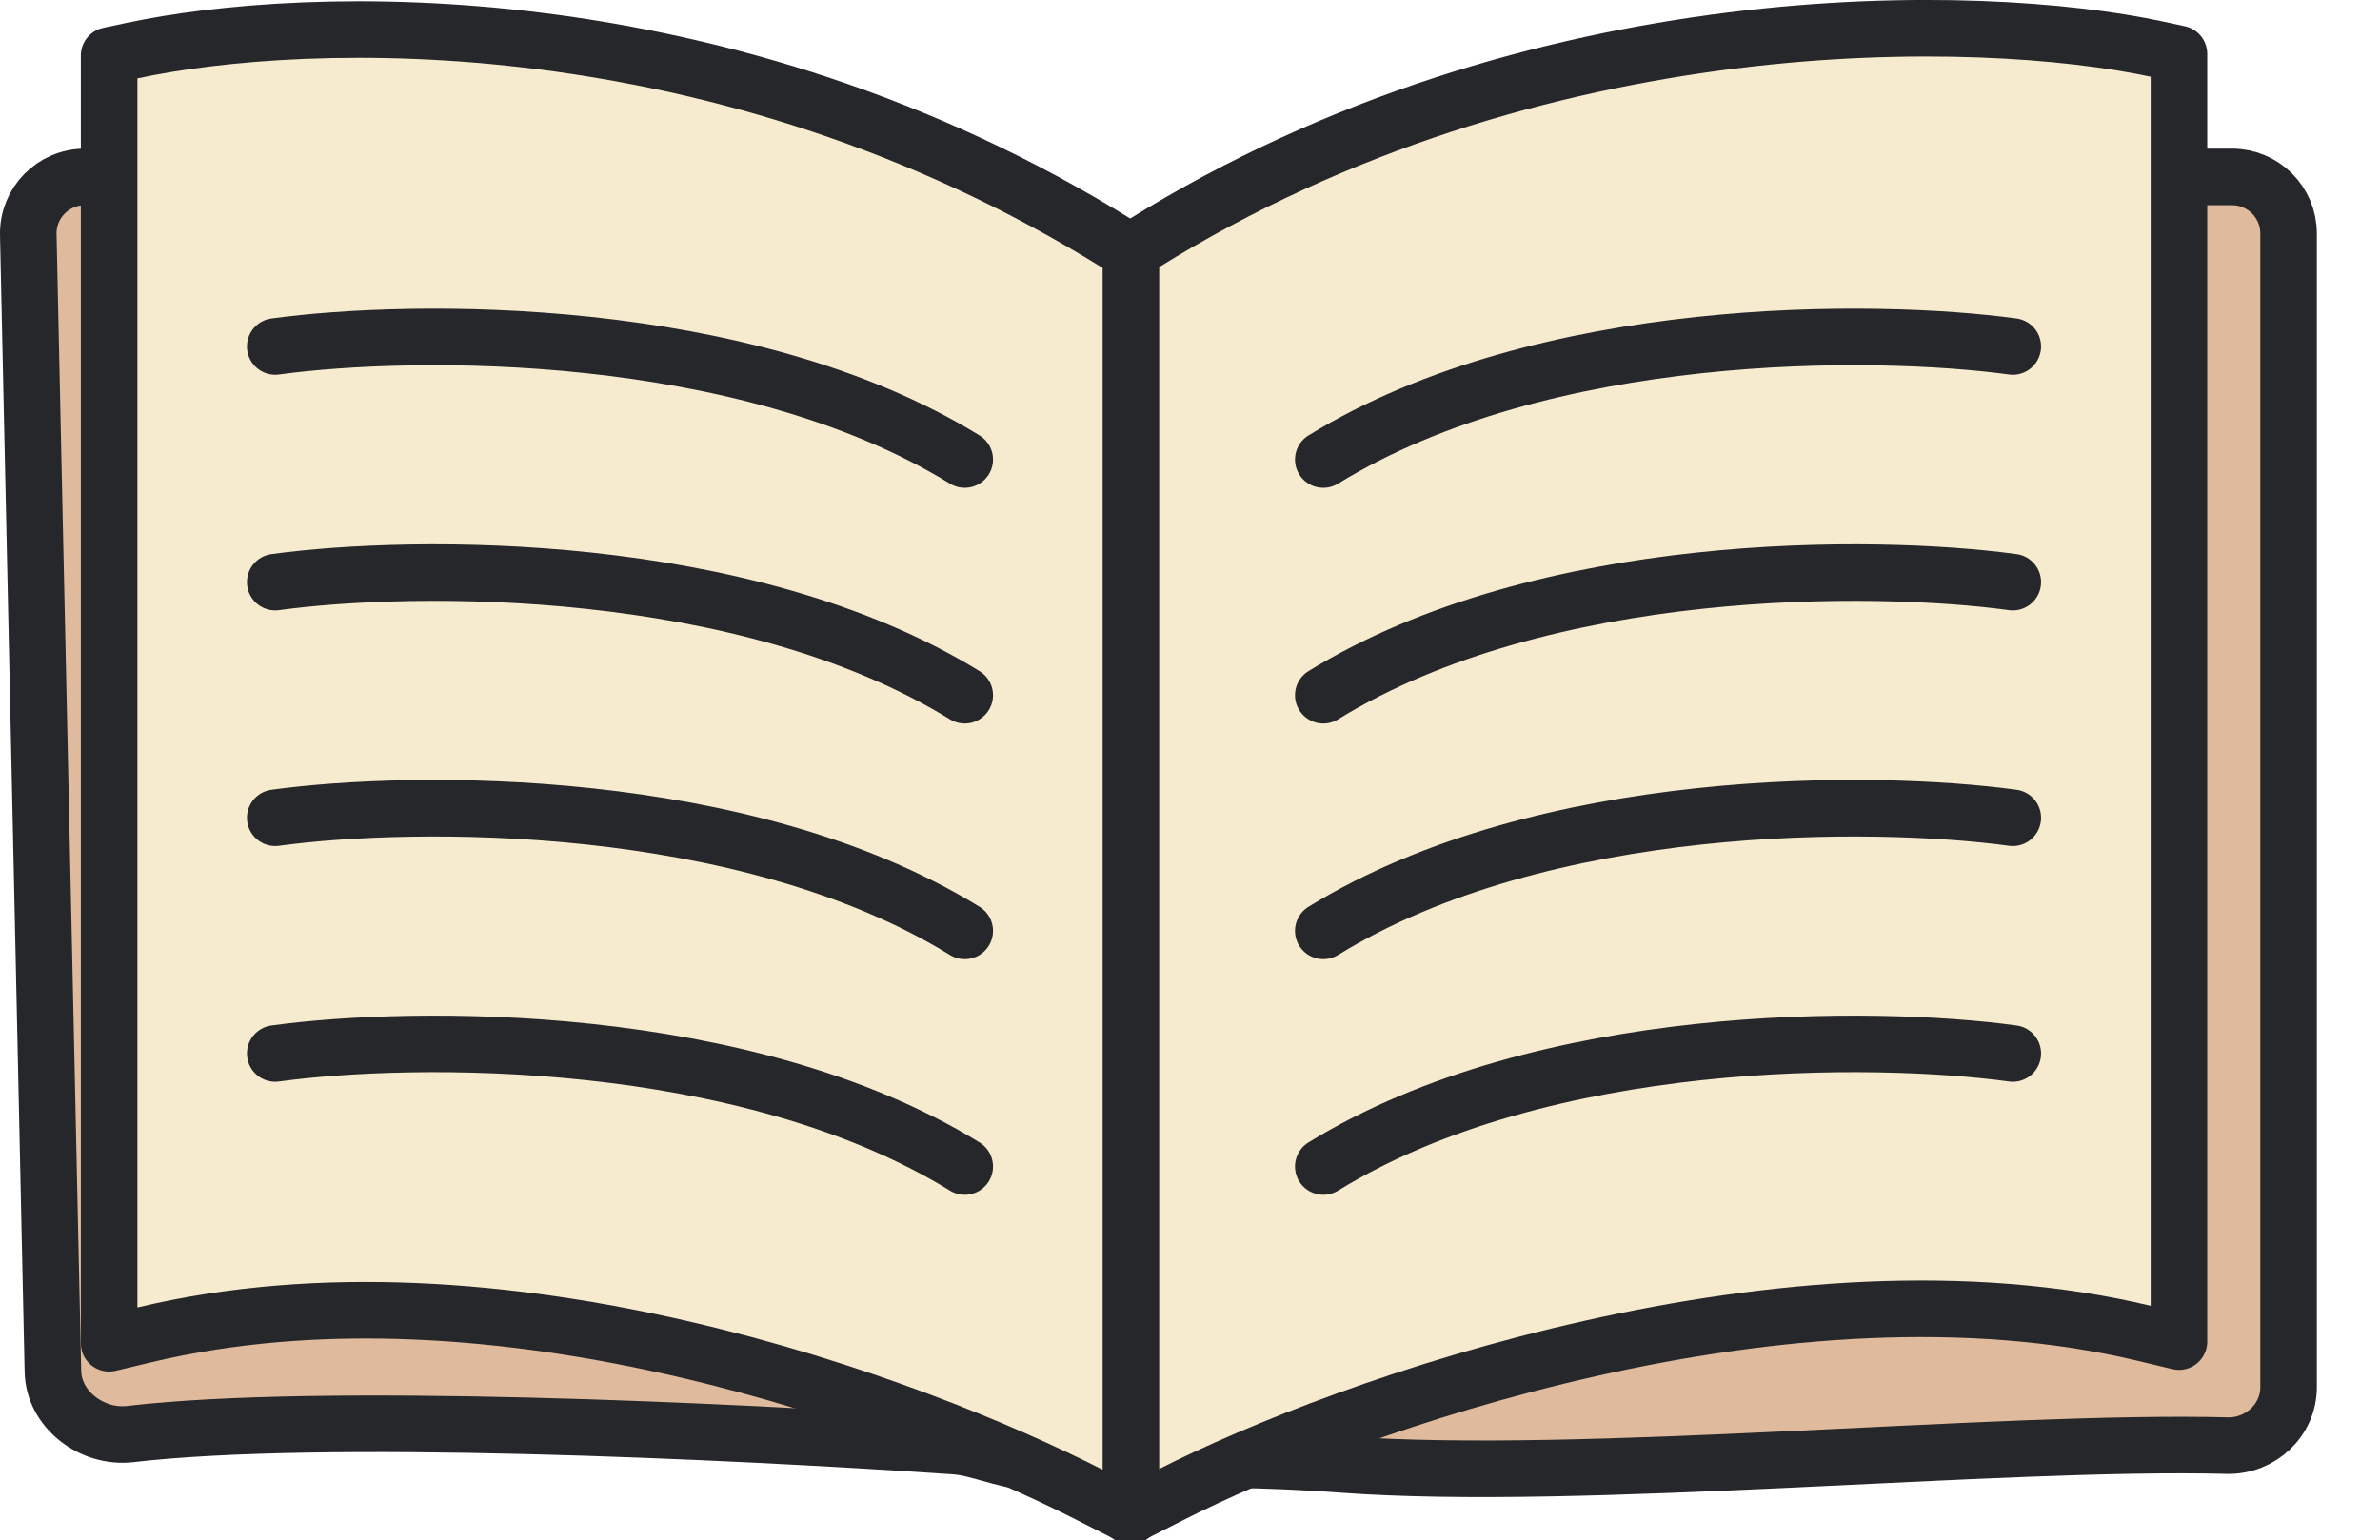
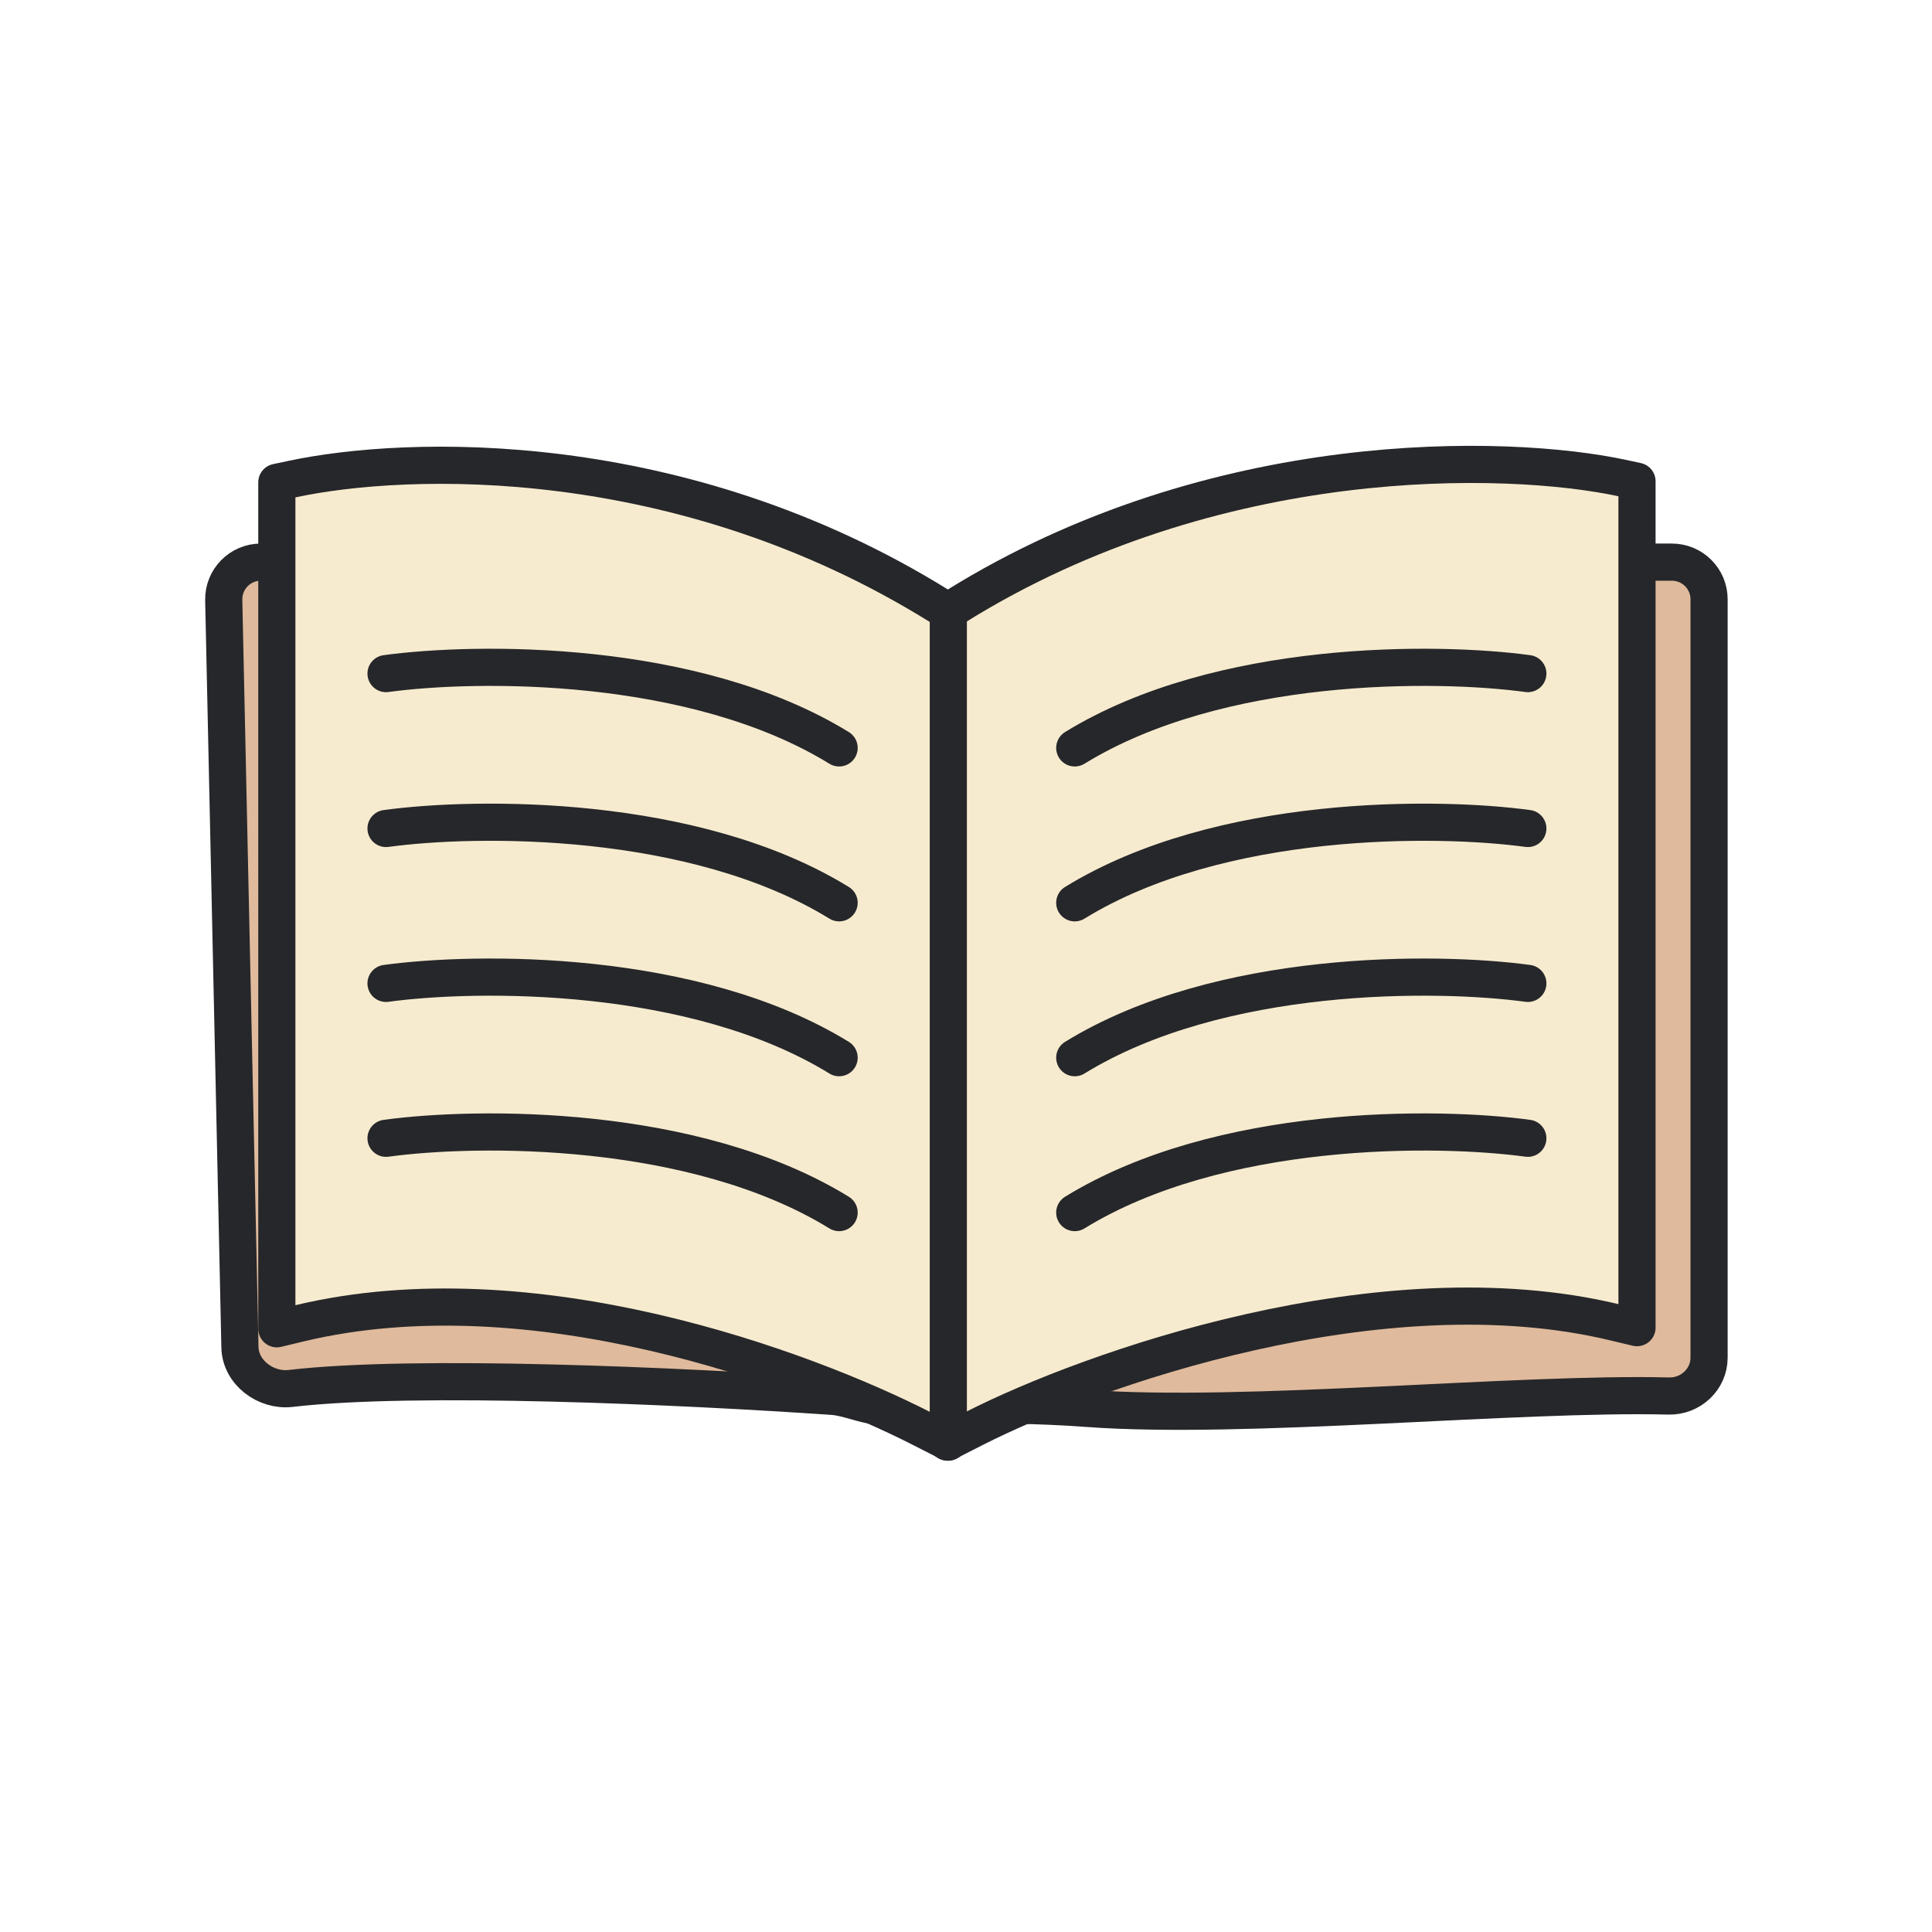
- <svg xmlns="http://www.w3.org/2000/svg" width="34" height="22" viewBox="0 0 34 22" fill="none">
-   <path d="M31.886 2.528H31.225C31.154 2.528 31.083 2.537 31.015 2.556L16.359 6.509C16.22 6.546 16.073 6.546 15.933 6.507L1.674 2.557C1.604 2.538 1.531 2.528 1.458 2.528H1.212C0.759 2.528 0.394 2.9 0.404 3.353L0.756 19.597C0.768 20.143 1.316 20.554 1.859 20.491C4.574 20.174 10.335 20.437 13.637 20.663C13.965 20.685 14.333 20.859 14.661 20.881C15.408 20.93 16.979 20.762 19.174 20.925C22.594 21.178 28.539 20.573 31.817 20.656C32.29 20.668 32.694 20.294 32.694 19.821V3.336C32.694 2.889 32.332 2.528 31.886 2.528Z" fill="#DFBA9C" stroke="#26272A" stroke-width="0.808" stroke-linecap="round" />
-   <path d="M31.128 19.17L30.63 19.051C28.107 18.447 25.268 18.695 22.724 19.267C20.183 19.838 17.972 20.724 16.724 21.359L16.136 21.658V3.604L16.327 3.485C21.958 -0.018 28.308 0.165 30.808 0.701L31.128 0.77V19.17Z" fill="#F7EBCF" stroke="#26272A" stroke-width="0.808" stroke-linejoin="round" />
-   <path d="M1.559 19.194L2.057 19.075C4.58 18.47 7.32 18.712 9.763 19.278C12.202 19.842 14.315 20.722 15.568 21.36L16.156 21.659V3.604L15.965 3.485C10.335 -0.017 4.381 0.189 1.878 0.725L1.559 0.793V19.194Z" fill="#F7EBCF" stroke="#26272A" stroke-width="0.808" stroke-linejoin="round" />
-   <path d="M3.932 4.951C5.902 4.682 10.63 4.628 13.782 6.566" stroke="#26272A" stroke-width="0.808" stroke-linecap="round" />
-   <path d="M28.754 4.951C26.784 4.682 22.056 4.628 18.904 6.566" stroke="#26272A" stroke-width="0.808" stroke-linecap="round" />
-   <path d="M28.754 8.318C26.784 8.049 22.056 7.995 18.904 9.934" stroke="#26272A" stroke-width="0.808" stroke-linecap="round" />
-   <path d="M28.754 11.685C26.784 11.416 22.056 11.362 18.904 13.301" stroke="#26272A" stroke-width="0.808" stroke-linecap="round" />
-   <path d="M28.754 15.053C26.784 14.783 22.056 14.729 18.904 16.668" stroke="#26272A" stroke-width="0.808" stroke-linecap="round" />
-   <path d="M3.932 8.318C5.902 8.049 10.63 7.995 13.782 9.934" stroke="#26272A" stroke-width="0.808" stroke-linecap="round" />
-   <path d="M3.932 11.685C5.902 11.416 10.63 11.362 13.782 13.301" stroke="#26272A" stroke-width="0.808" stroke-linecap="round" />
-   <path d="M3.932 15.053C5.902 14.783 10.63 14.729 13.782 16.668" stroke="#26272A" stroke-width="0.808" stroke-linecap="round" />
+ <svg xmlns="http://www.w3.org/2000/svg" width="52" height="52" viewBox="0 0 52 52" fill="none">
+   <path d="M45 15.13H44.181C44.093 15.13 44.006 15.142 43.921 15.164L25.776 20.059C25.603 20.105 25.421 20.105 25.249 20.057L7.594 15.166C7.507 15.142 7.418 15.13 7.327 15.13H7.022C6.461 15.13 6.01 15.591 6.022 16.152L6.458 36.263C6.473 36.94 7.152 37.448 7.824 37.37C11.185 36.977 18.317 37.303 22.406 37.583C22.812 37.61 23.268 37.826 23.673 37.852C24.599 37.914 26.543 37.706 29.261 37.907C33.496 38.221 40.856 37.471 44.914 37.574C45.5 37.589 46 37.127 46 36.541V16.13C46 15.578 45.552 15.13 45 15.13Z" fill="#DFBA9C" stroke="#26272A" stroke-linecap="round" />
+   <path d="M44.06 35.734L43.444 35.587C40.321 34.839 36.807 35.146 33.656 35.855C30.51 36.562 27.773 37.658 26.227 38.445L25.5 38.815V16.462L25.736 16.315C32.709 11.978 40.57 12.204 43.666 12.868L44.06 12.953V35.734Z" fill="#F7EBCF" stroke="#26272A" stroke-linejoin="round" />
+   <path d="M7.451 35.764L8.067 35.616C11.192 34.868 14.585 35.168 17.609 35.868C20.63 36.567 23.247 37.656 24.798 38.445L25.524 38.815V16.462L25.288 16.315C18.317 11.979 10.945 12.233 7.847 12.898L7.451 12.982V35.764Z" fill="#F7EBCF" stroke="#26272A" stroke-linejoin="round" />
+   <path d="M10.39 18.13C12.829 17.797 18.683 17.73 22.585 20.13" stroke="#26272A" stroke-linecap="round" />
+   <path d="M41.122 18.13C38.683 17.797 32.829 17.73 28.927 20.13" stroke="#26272A" stroke-linecap="round" />
+   <path d="M41.122 22.299C38.683 21.966 32.829 21.899 28.927 24.299" stroke="#26272A" stroke-linecap="round" />
+   <path d="M41.122 26.468C38.683 26.135 32.829 26.068 28.927 28.468" stroke="#26272A" stroke-linecap="round" />
+   <path d="M41.122 30.637C38.683 30.303 32.829 30.237 28.927 32.637" stroke="#26272A" stroke-linecap="round" />
+   <path d="M10.39 22.299C12.829 21.966 18.683 21.899 22.585 24.299" stroke="#26272A" stroke-linecap="round" />
+   <path d="M10.39 26.468C12.829 26.135 18.683 26.068 22.585 28.468" stroke="#26272A" stroke-linecap="round" />
+   <path d="M10.39 30.637C12.829 30.303 18.683 30.237 22.585 32.637" stroke="#26272A" stroke-linecap="round" />
</svg>
